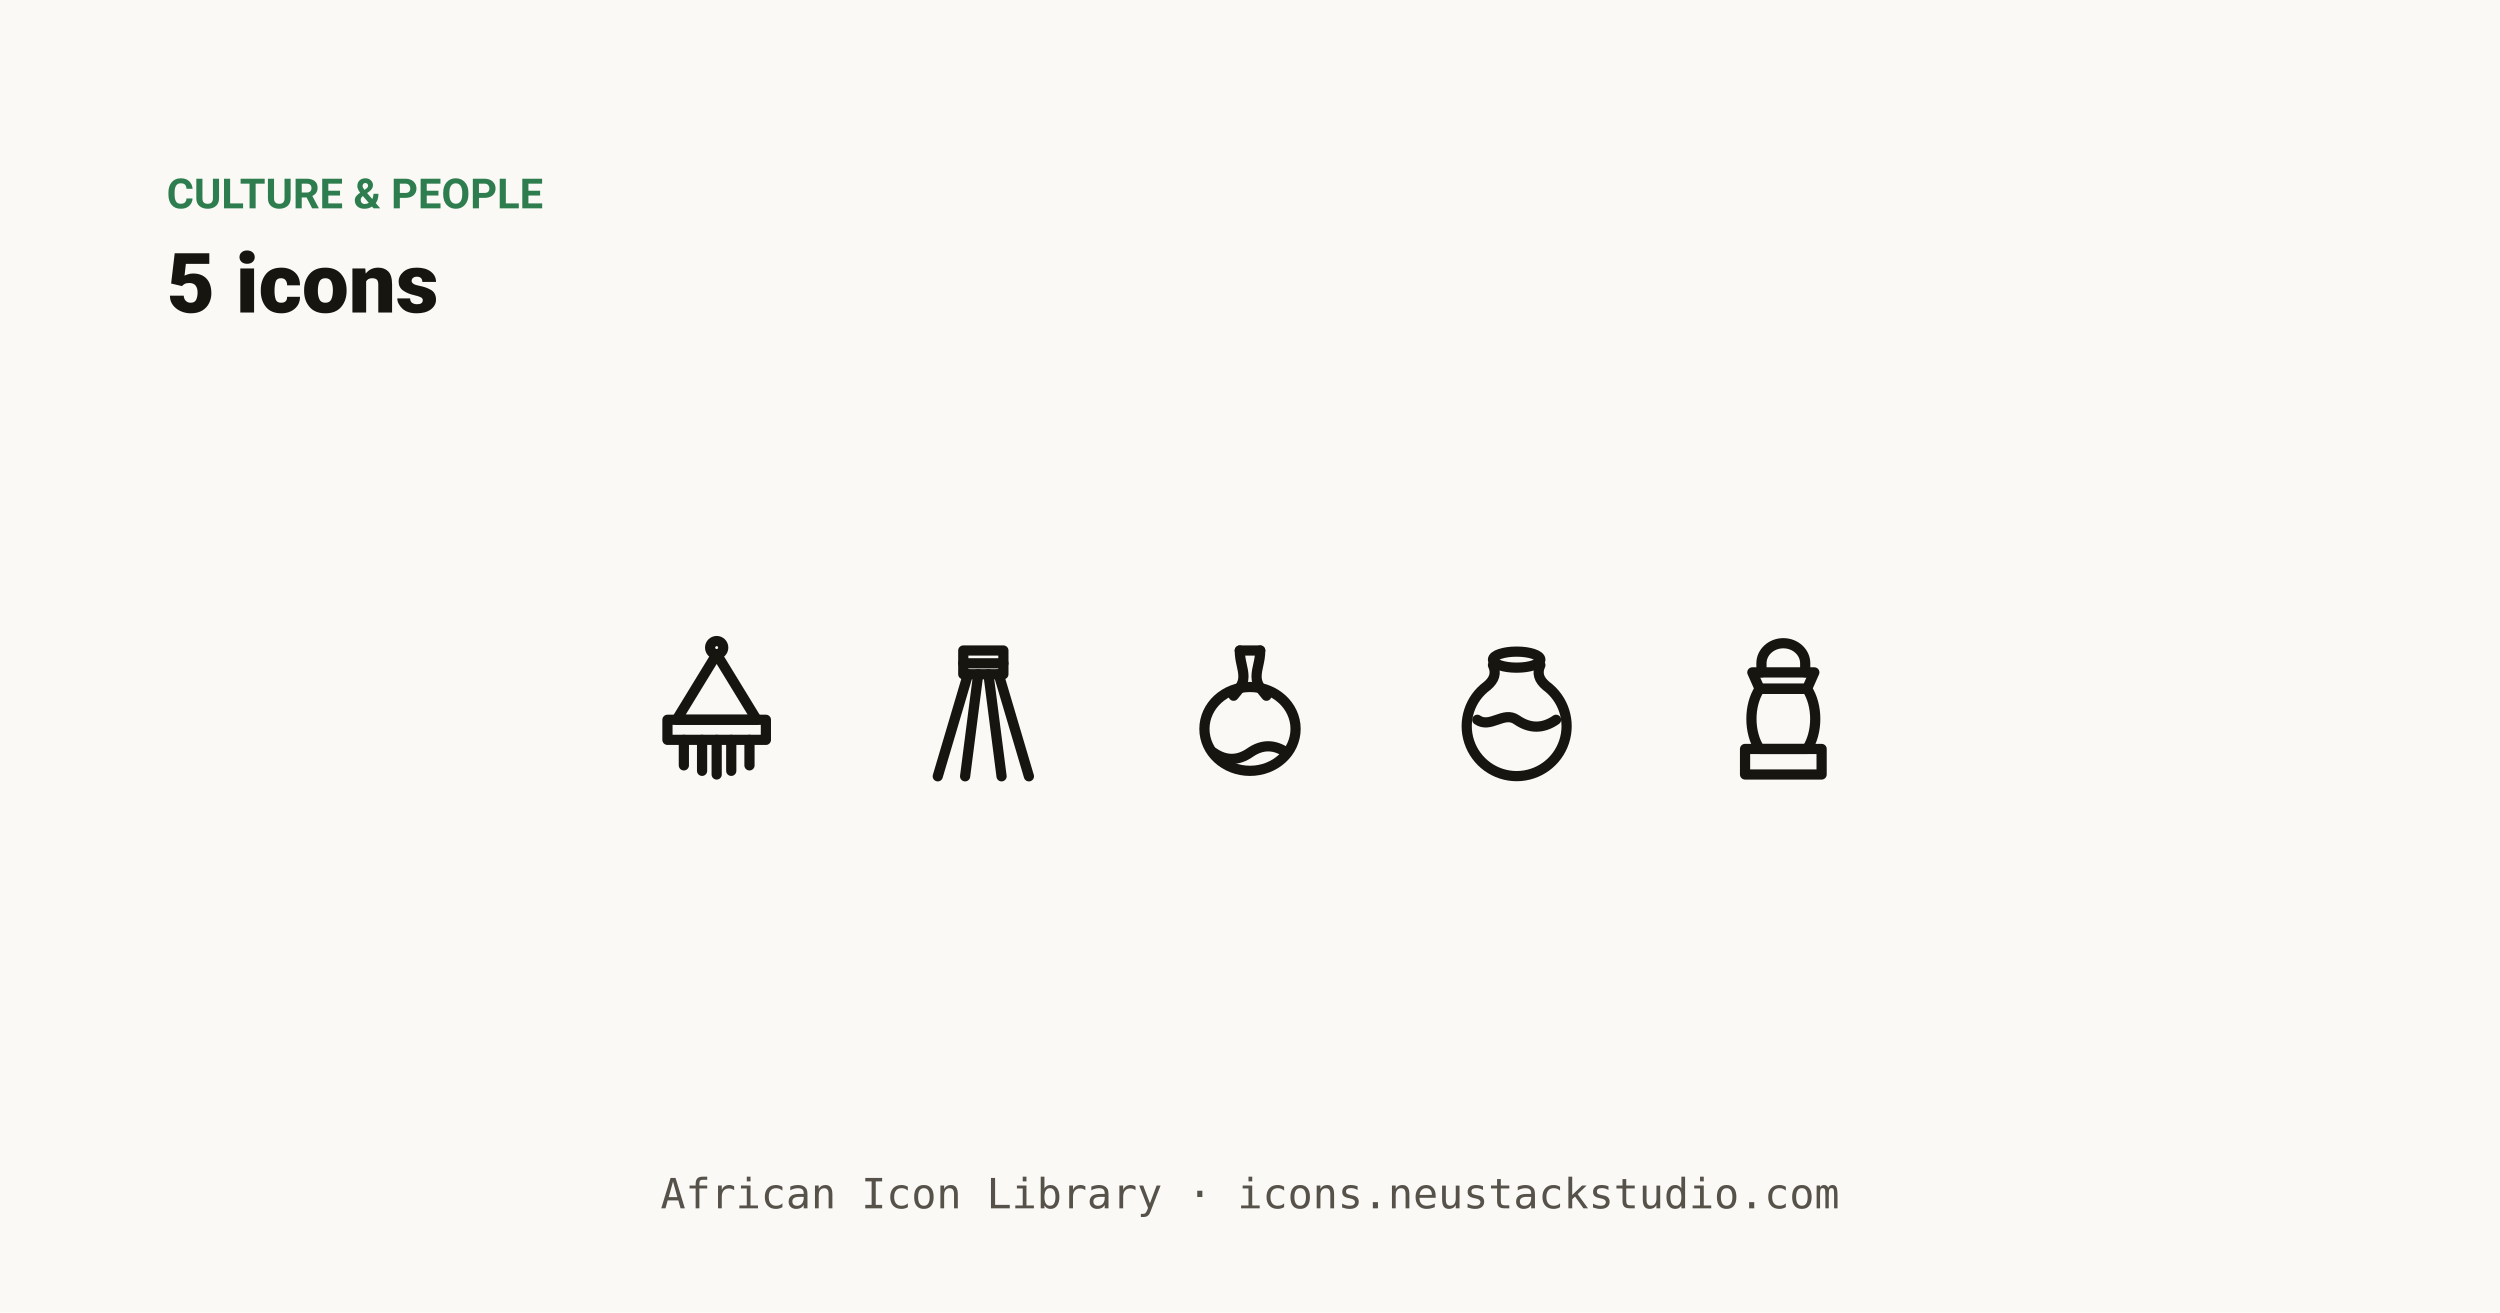
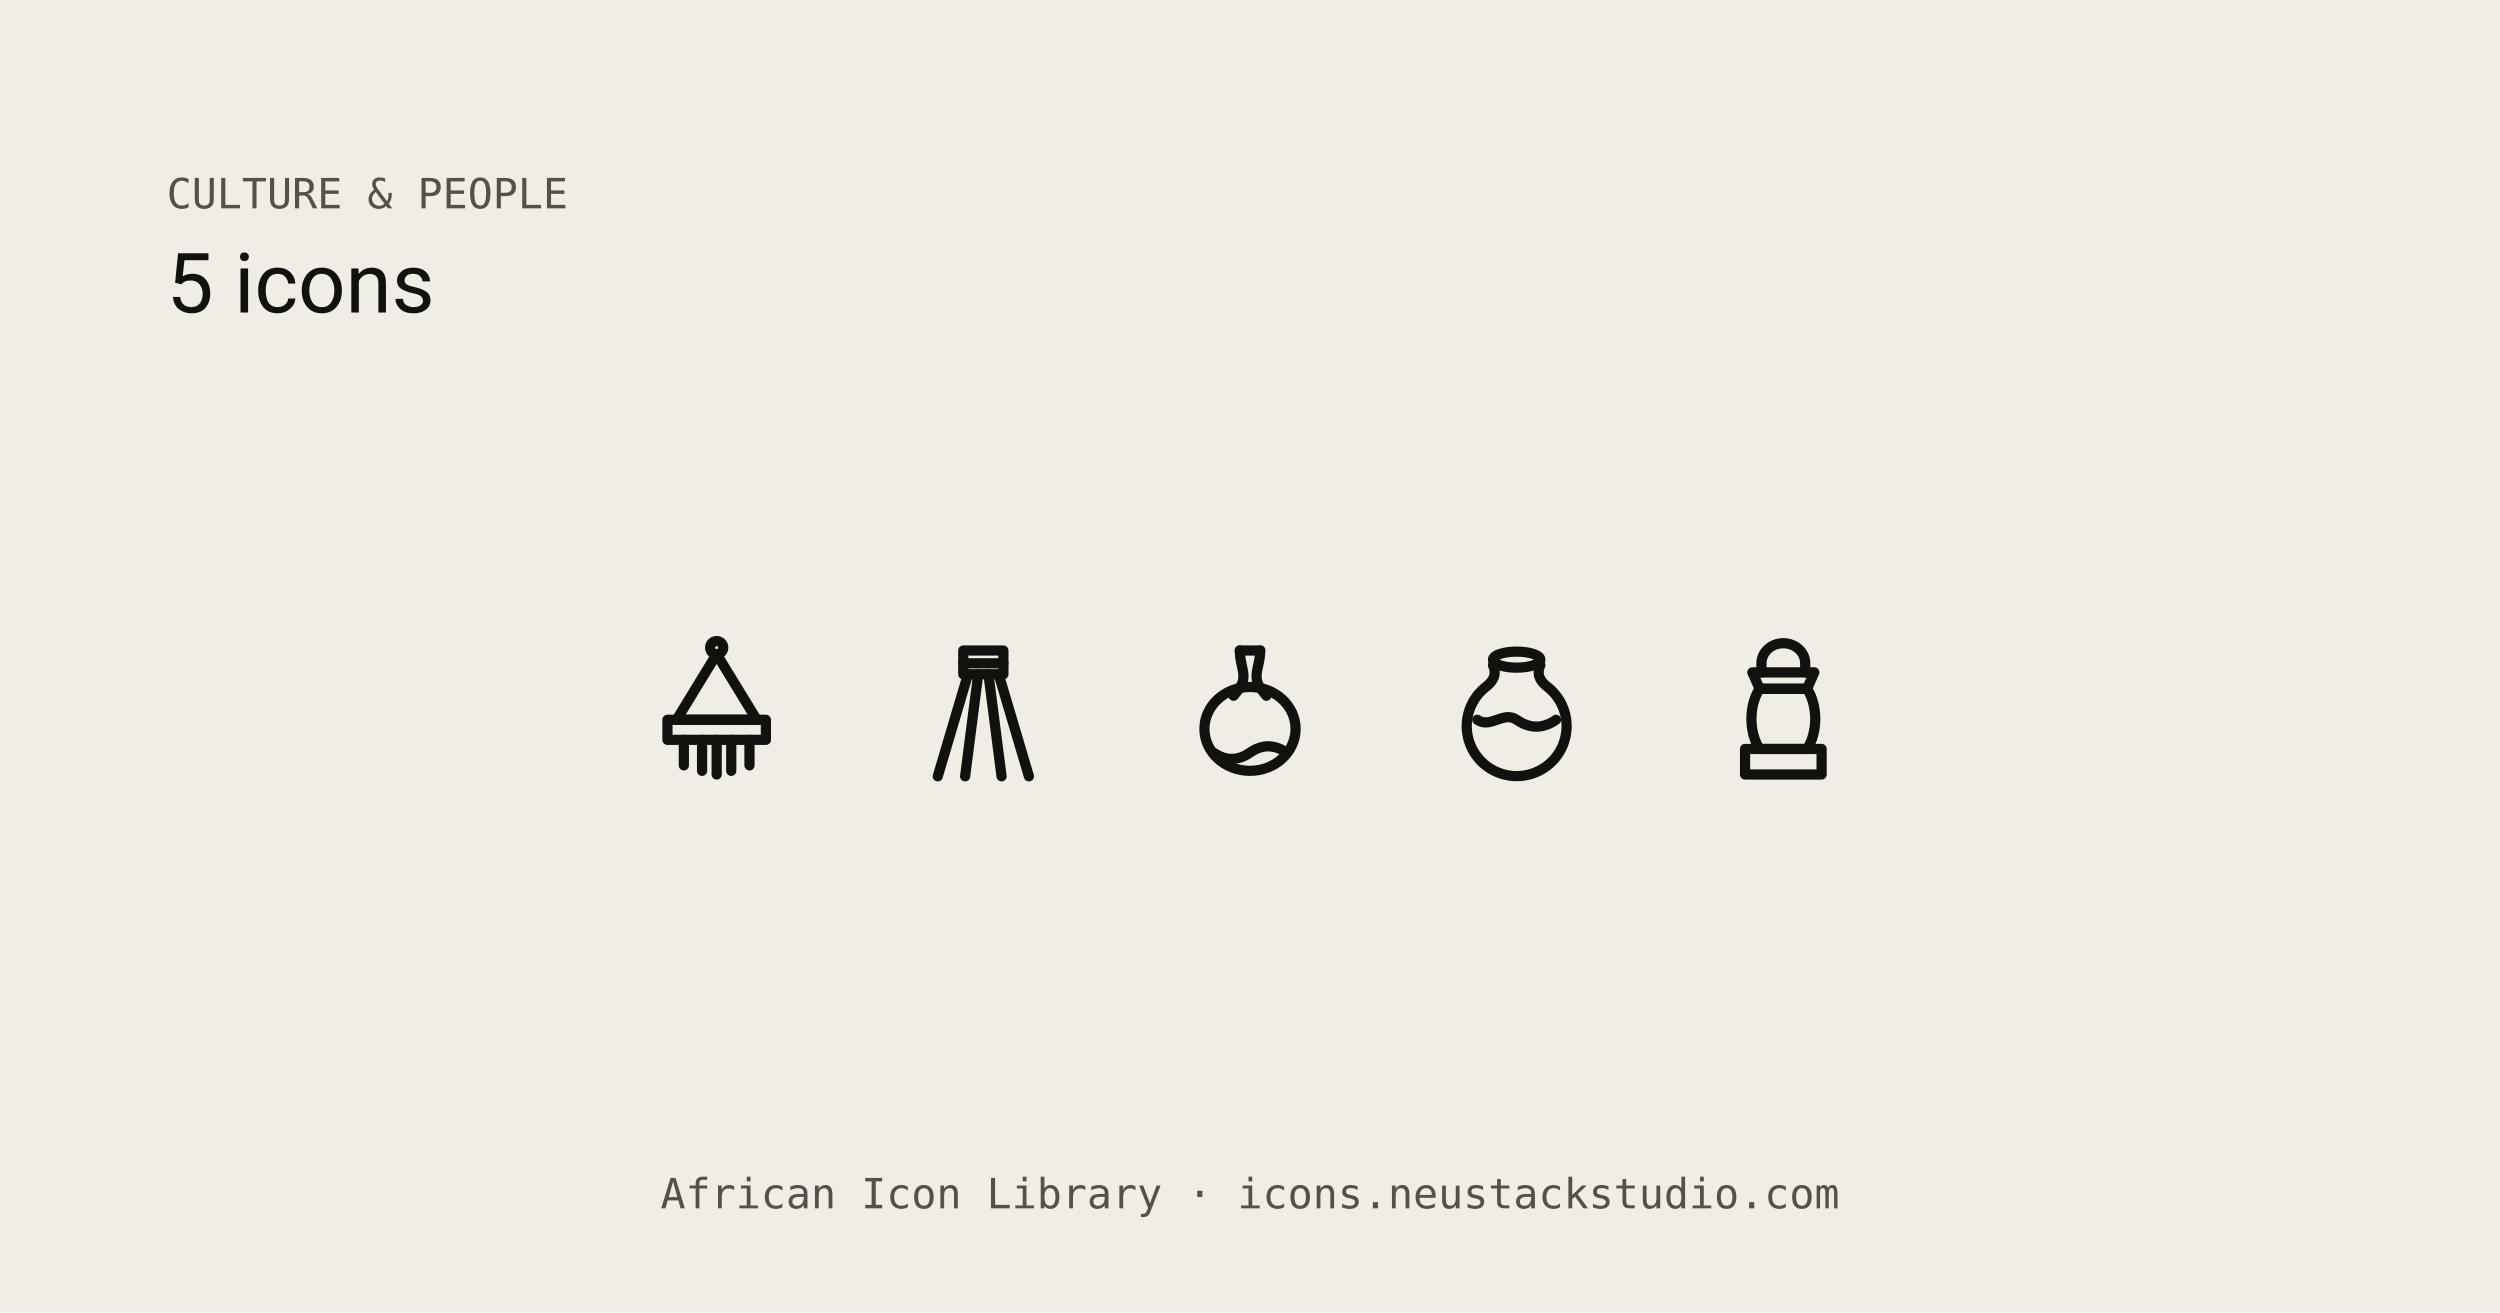
<svg xmlns="http://www.w3.org/2000/svg" width="1200" height="630" viewBox="0 0 1200 630">
-   <rect width="1200" height="630" fill="#FAF9F6" />
-   <text x="80" y="100" font-family="-apple-system, BlinkMacSystemFont, 'Segoe UI', 'Schibsted Grotesk', Roboto, Helvetica, Arial, sans-serif" font-size="20" font-weight="600" fill="#2E7D4F" text-anchor="start">CULTURE &amp; PEOPLE</text>
-   <text x="80" y="150" font-family="-apple-system, BlinkMacSystemFont, 'Segoe UI', 'Schibsted Grotesk', Roboto, Helvetica, Arial, sans-serif" font-size="40" font-weight="800" fill="#16150F" text-anchor="start">5 icons</text>
-   <g transform="translate(302 300) scale(3.5)" fill="none" stroke="#16150F" stroke-width="1.4" stroke-linecap="round" stroke-linejoin="round">
+   <rect width="1200" height="630" fill="#efede6" />
+   <text x="80" y="100" font-family="'Geist Mono', ui-monospace, SFMono-Regular, Menlo, monospace" font-size="20" font-weight="400" fill="#55514a" text-anchor="start">CULTURE &amp; PEOPLE</text>
+   <text x="80" y="150" font-family="Geist, ui-sans-serif, system-ui, -apple-system, 'Segoe UI', Roboto, sans-serif" font-size="40" font-weight="400" fill="#12110d" text-anchor="start">5 icons</text>
+   <g transform="translate(302 300) scale(3.5)" fill="none" stroke="#12110d" stroke-width="1.4" stroke-linecap="round" stroke-linejoin="round">
    <circle cx="12" cy="3.1" r=".9" />
    <path d="m12 4-5.5 9h11Z" />
    <path d="M5.25 13h13.5v2.75H5.25Z" />
    <path d="M7.5 15.75v3.5m2.5-3.5V20m2-4.25v4.75m2-4.75V20m2.5-4.25v3.5" />
  </g>
-   <g transform="translate(430 300) scale(3.5)" fill="none" stroke="#16150F" stroke-width="1.4" stroke-linecap="round" stroke-linejoin="round">
+   <g transform="translate(430 300) scale(3.5)" fill="none" stroke="#12110d" stroke-width="1.4" stroke-linecap="round" stroke-linejoin="round">
    <path d="M9.25 3.5h5.5v3.25h-5.5Z" />
    <path d="M9.25 5.25h5.5" />
    <path d="m9.9 6.75-4.15 14m5.55-14-1.8 14m3.2-14 1.8 14m-.4-14 4.15 14" />
  </g>
-   <g transform="translate(558 300) scale(3.5)" fill="none" stroke="#16150F" stroke-width="1.4" stroke-linecap="round" stroke-linejoin="round">
+   <g transform="translate(558 300) scale(3.5)" fill="none" stroke="#12110d" stroke-width="1.4" stroke-linecap="round" stroke-linejoin="round">
    <ellipse cx="12" cy="14.25" rx="6.25" ry="5.75" />
    <path d="M10.6 3.5h2.8" />
    <path d="M10.6 3.5c0 1.5.5 2.4.5 3.6 0 1.1-.75 1.85-1.35 2.6m3.65-6.2c0 1.5-.5 2.4-.5 3.6 0 1.1.75 1.85 1.35 2.6" />
    <path d="M7 17.5c1.65 1.15 3.35 1.15 5 0s3.35-1.15 5 0" />
  </g>
-   <g transform="translate(686 300) scale(3.5)" fill="none" stroke="#16150F" stroke-width="1.4" stroke-linecap="round" stroke-linejoin="round">
+   <g transform="translate(686 300) scale(3.5)" fill="none" stroke="#12110d" stroke-width="1.4" stroke-linecap="round" stroke-linejoin="round">
    <ellipse cx="12" cy="4.75" rx="3.25" ry="1.1" />
    <path d="M8.75 5.5c.5 1.1.2 2-.8 2.85a6.85 6.85 0 1 0 8.1 0c-1-.85-1.3-1.75-.8-2.85" />
    <path d="M6.6 13c1.8 1.25 3.6-1.25 5.4 0s3.6 1.25 5.4 0" />
  </g>
-   <g transform="translate(814 300) scale(3.5)" fill="none" stroke="#16150F" stroke-width="1.4" stroke-linecap="round" stroke-linejoin="round">
+   <g transform="translate(814 300) scale(3.5)" fill="none" stroke="#12110d" stroke-width="1.4" stroke-linecap="round" stroke-linejoin="round">
    <path d="M9 6.5V5.25a3 2.75 0 0 1 6 0V6.5" />
    <path d="M7.75 6.5h8.5l-1 2.25h-6.5Z" />
    <path d="M8.75 8.75c-1.5 2.25-1.5 6 0 8.25h6.5c1.5-2.25 1.5-6 0-8.25Z" />
    <path d="M6.75 17h10.5v3.5H6.75Z" />
  </g>
-   <text x="600" y="580" font-family="ui-monospace, SFMono-Regular, Menlo, 'IBM Plex Mono', monospace" font-size="20" font-weight="400" fill="#56524A" text-anchor="middle">African Icon Library · icons.neustackstudio.com</text>
+   <text x="600" y="580" font-family="'Geist Mono', ui-monospace, SFMono-Regular, Menlo, monospace" font-size="20" font-weight="400" fill="#55514a" text-anchor="middle">African Icon Library · icons.neustackstudio.com</text>
</svg>
